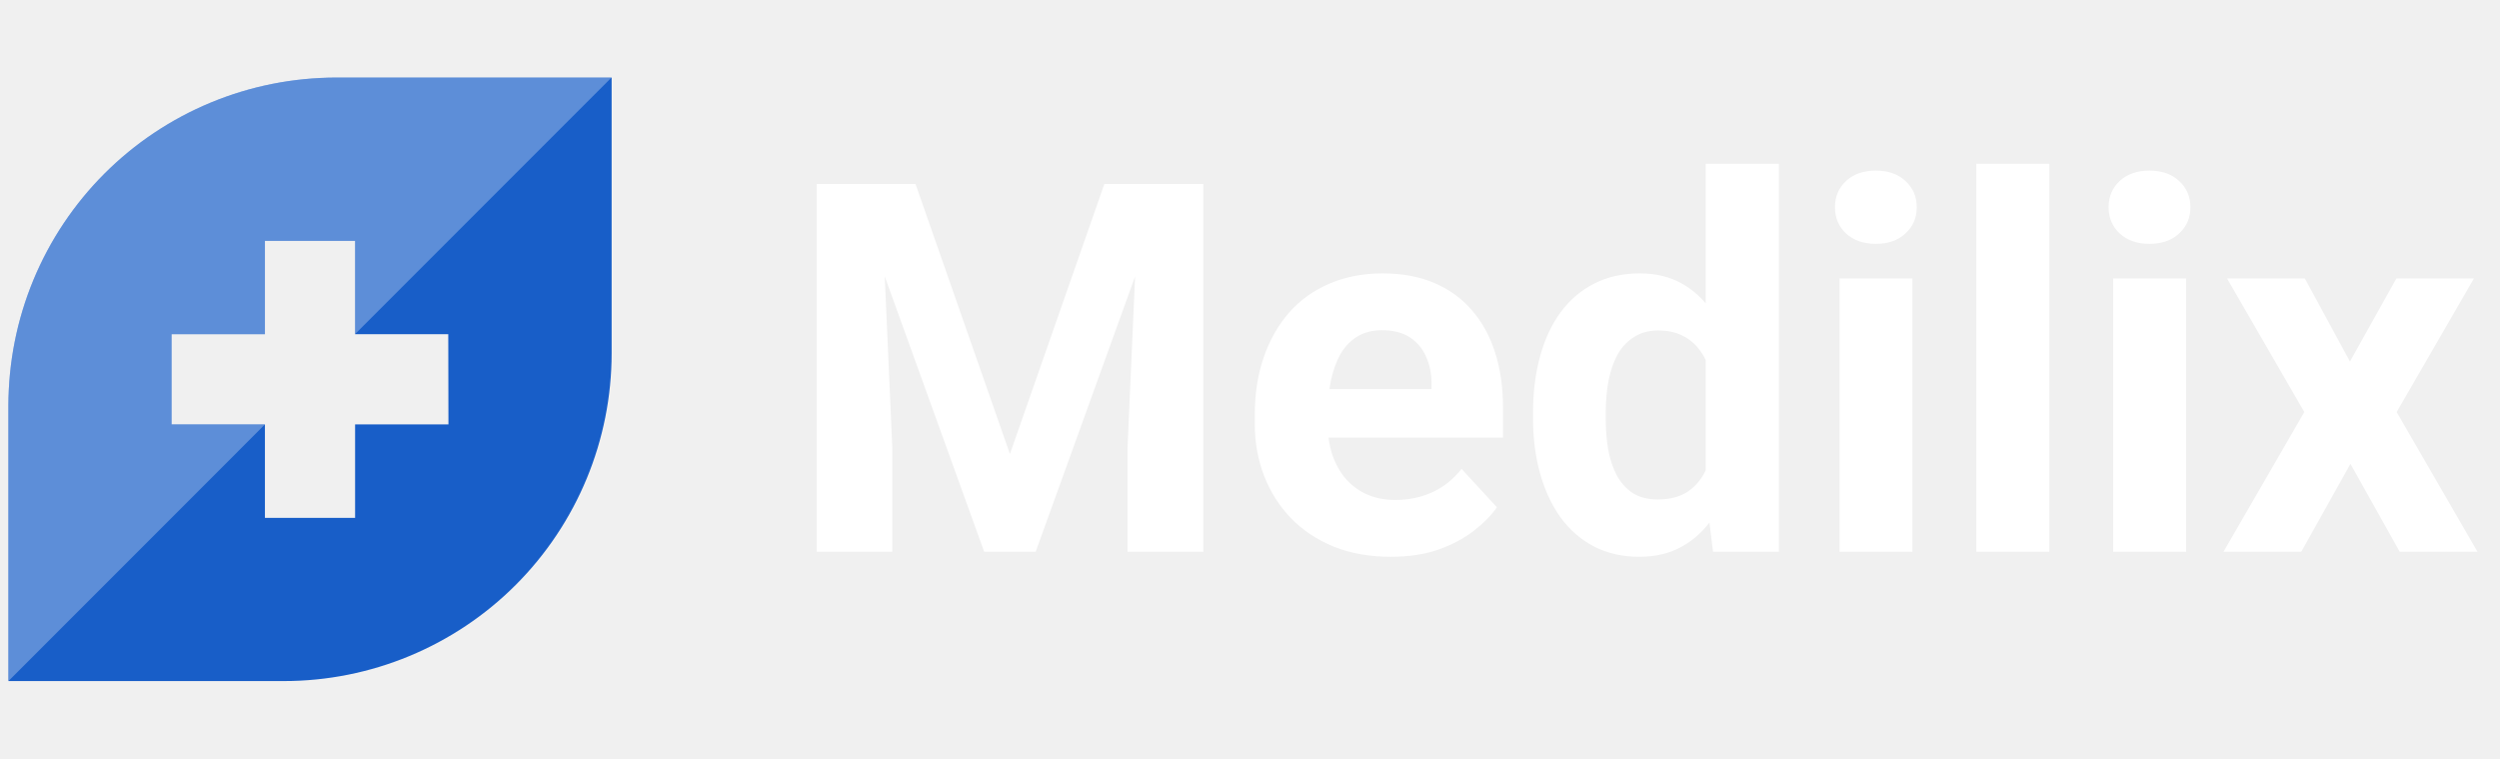
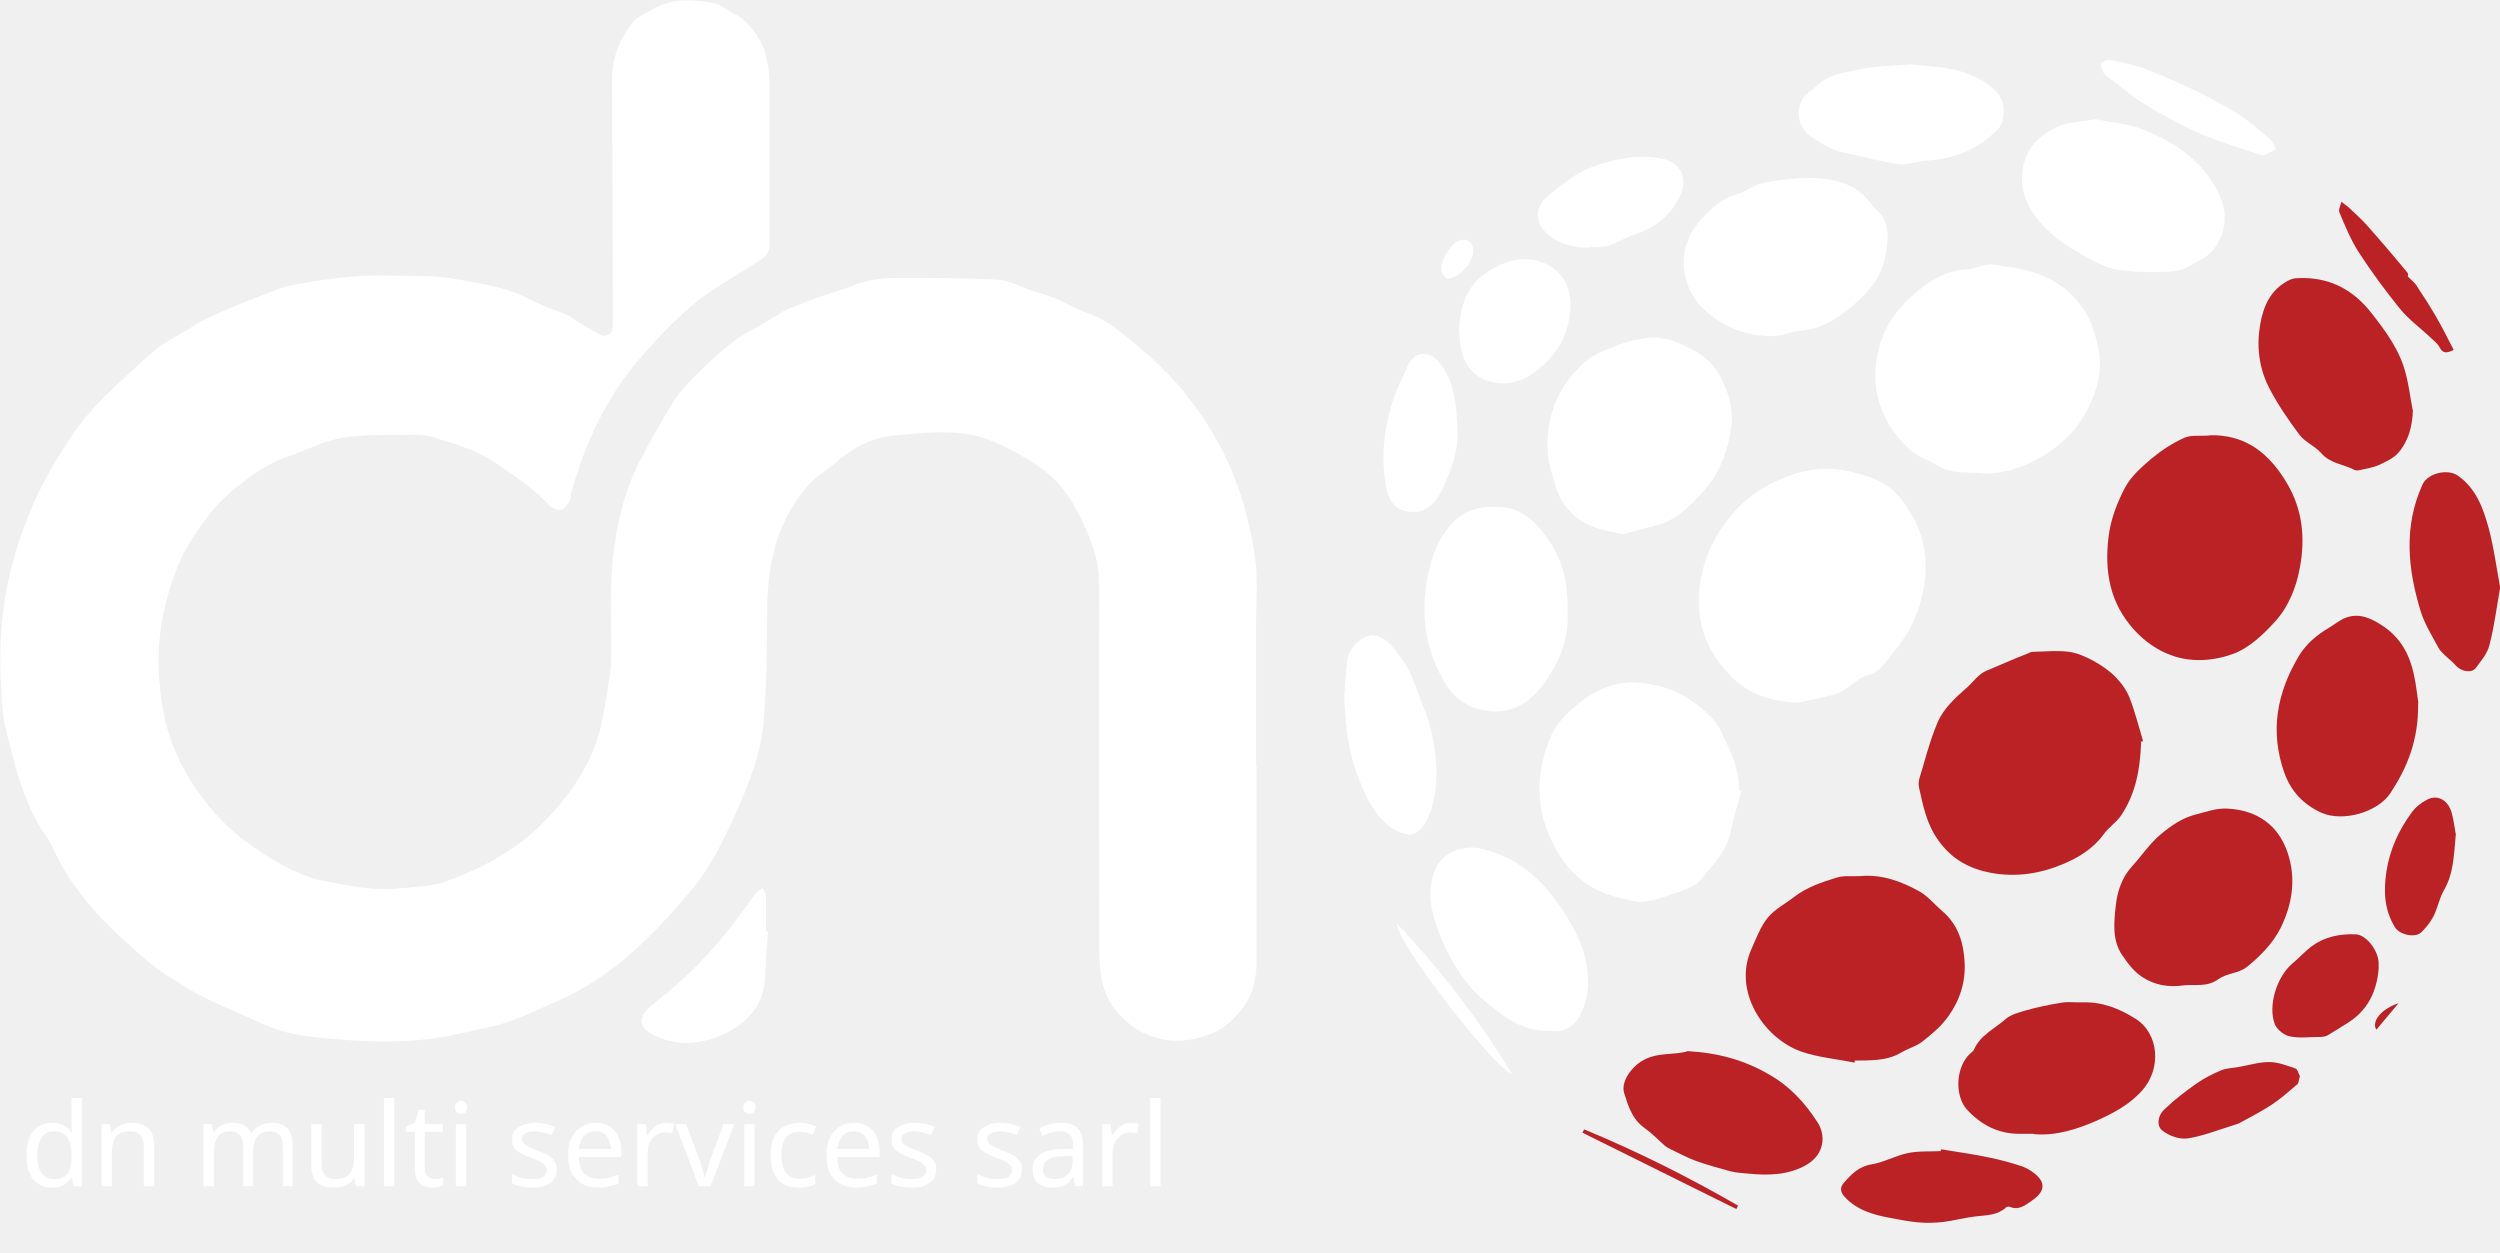
- <svg xmlns="http://www.w3.org/2000/svg" width="145" height="44" viewBox="0 0 145 44" fill="none">
-   <g clip-path="url(#clip0_10061_4051)">
-     <path d="M19.508 4.5C17.01 4.5 14.537 4.992 12.229 5.948C9.922 6.904 7.825 8.305 6.059 10.071C4.293 11.838 2.892 13.934 1.936 16.242C0.98 18.55 0.489 21.023 0.489 23.521V39.502H16.468C21.513 39.502 26.351 37.498 29.918 33.931C33.485 30.364 35.489 25.526 35.489 20.481V4.5H19.508ZM26.02 24.617H20.604V30.035H15.372V24.617H9.956V19.385H15.372V13.969H20.604V19.385H26.01L26.02 24.617Z" fill="#185EC8" />
-     <path opacity="0.3" d="M0.489 23.521V39.502L15.372 24.617H9.956V19.385H15.372V13.969H20.604V19.375L35.479 4.5H19.489C14.447 4.505 9.615 6.511 6.052 10.078C2.489 13.645 0.488 18.48 0.489 23.521Z" fill="white" />
+ <svg xmlns="http://www.w3.org/2000/svg" id="Layer_1" data-name="Layer 1" viewBox="0 0 86.72 43.45">
+   <defs>
+     <style>
+       .cls-1, .cls-2 {
+         fill: #fff;
+       }
+ 
+       .cls-2 {
+         font-family: Poppins-Regular, Poppins;
+         font-size: 4.03px;
+       }
+ 
+       .cls-3 {
+         fill: #bb2226;
+       }
+     </style>
+   </defs>
+   <path class="cls-1" d="M43.59,26.57c0,2.26-.01,4.51,0,6.77,0,.67-.17,1.27-.59,1.76-.25.29-.52.57-.94.74-.64.26-1.27.34-1.9.17-.46-.12-.88-.35-1.25-.73-.7-.7-.78-1.52-.78-2.41,0-4.19-.02-8.38,0-12.57,0-.96-.35-1.78-.78-2.6-.31-.59-.72-1.1-1.26-1.48-.51-.35-1.06-.66-1.63-.9-1.09-.48-2.26-.31-3.39-.22-.75.06-1.44.39-2.03.91-.25.22-.56.39-.8.62-.22.2-.41.44-.59.69-.82,1.2-1.04,2.55-1.04,3.97,0,1.24-.02,2.49-.12,3.73-.05.64-.22,1.29-.44,1.9-.32.86-.7,1.71-1.12,2.52-.29.55-.64,1.09-1.05,1.56-.62.73-1.27,1.44-1.99,2.07-.78.68-1.64,1.27-2.61,1.68-.56.24-1.11.52-1.69.71-.51.17-1.05.25-1.57.38-1.68.4-3.38.32-5.07.14-.44-.05-.89-.12-1.31-.26-.53-.18-1.03-.43-1.53-.65-.42-.19-.84-.37-1.24-.58-.33-.17-.63-.39-.95-.58-.59-.34-1.07-.81-1.57-1.25-.81-.72-1.53-1.53-2.11-2.46-.25-.39-.39-.85-.66-1.23-.77-1.1-1.04-2.37-1.37-3.63-.16-.62-.16-1.28-.19-1.92-.02-.52-.01-1.05.03-1.58.1-1.41.44-2.75.98-4.06.35-.87.81-1.66,1.31-2.44.45-.69.98-1.32,1.59-1.88.52-.47,1.01-.96,1.55-1.39.32-.26.71-.44,1.07-.66.12-.07.22-.16.34-.22.39-.19.78-.38,1.18-.54.57-.24,1.15-.45,1.73-.68.03-.01.06-.02.09-.03,1.2-.24,2.41-.42,3.63-.38.76.02,1.54-.02,2.28.12.85.16,1.73.26,2.53.68.44.24.93.39,1.4.59.09.04.17.12.26.18.3.18.59.36.9.51.07.03.26-.03.3-.1.07-.12.07-.29.07-.44,0-2.77-.02-5.54-.03-8.31,0-.75.24-1.41.7-1.99.17-.21.45-.33.69-.47.68-.4,1.42-.35,2.15-.22.26.05.49.27.74.39.25.12.42.3.6.53.45.56.57,1.2.58,1.86.02,1.87-.01,3.74,0,5.61,0,.34-.23.46-.44.6-.71.47-1.48.87-2.14,1.41-.67.55-1.27,1.19-1.85,1.85-1.21,1.38-1.97,3-2.45,4.77-.02.07,0,.16-.04.22-.08.13-.17.3-.29.33-.12.03-.32-.04-.42-.14-.54-.59-1.19-1.02-1.85-1.47-.69-.47-1.45-.68-2.21-.91-.25-.08-.53-.09-.8-.08-.78.02-1.58-.02-2.34.11-.65.11-1.26.44-1.89.65-.67.23-1.23.64-1.78,1.07-.63.49-1.1,1.12-1.53,1.78-.43.66-.69,1.4-.89,2.15-.33,1.25-.34,2.53-.11,3.8.24,1.36.9,2.54,1.79,3.56.43.49.96.93,1.5,1.29.74.5,1.54.94,2.43,1.1.81.14,1.61.32,2.44.23.56-.06,1.15-.06,1.66-.25.64-.24,1.27-.51,1.87-.87.94-.56,1.7-1.29,2.34-2.14.54-.72.97-1.51,1.16-2.4.13-.58.22-1.18.31-1.77.04-.24.04-.49.04-.74.01-1.03-.05-2.07.04-3.09.12-1.29.41-2.56,1.03-3.72.35-.64.7-1.29,1.09-1.9.28-.44.65-.81,1.03-1.17.54-.52,1.09-1.03,1.77-1.37.37-.19.71-.42,1.06-.63.08-.05.18-.07.27-.11.31-.12.62-.25.94-.36.39-.14.8-.25,1.18-.4.5-.2,1.01-.26,1.54-.26,1.15,0,2.29,0,3.44.06.4.02.78.24,1.17.37.28.09.57.17.84.28.4.17.77.39,1.17.53.65.22,1.14.68,1.65,1.09,1.14.92,2.07,2.01,2.79,3.3.71,1.27,1.11,2.62,1.32,4.03.11.75.04,1.52.04,2.28,0,1.67,0,3.33,0,5Z" />
+   <g>
+     <path class="cls-3" d="M74.27,25.75c-.03.91-.18,1.79-.71,2.56-.16.23-.42.39-.58.62-.36.5-.88.82-1.41,1.04-.78.33-1.62.47-2.49.31-.76-.14-1.38-.47-1.85-1.14-.4-.56-.52-1.18-.66-1.81-.02-.09-.02-.2,0-.29.2-.66.37-1.34.64-1.98.21-.49.62-.86,1.03-1.22.22-.2.39-.46.68-.58.33-.14.66-.28.99-.42.12-.05.23-.09.35-.14.09-.03.17-.09.26-.09.42-.01.84-.05,1.25,0,.29.04.58.17.84.31.27.15.54.33.76.55.21.21.39.46.5.73.19.49.32,1.01.47,1.51l-.09.02Z" />
+     <path class="cls-3" d="M76.62,15.1c1.28-.05,2.12.65,2.72,1.68.53.9.63,1.88.44,2.9-.13.71-.4,1.38-.88,1.9-.4.44-.89.9-1.43,1.1-.68.25-1.48.31-2.18.04-.46-.17-.88-.46-1.25-.86-.87-.95-1.04-2.06-.9-3.23.07-.59.29-1.18.57-1.71.21-.4.58-.72.93-1.02.34-.28.72-.53,1.12-.71.25-.11.57-.06.86-.08Z" />
+     <path class="cls-3" d="M64.32,36.86c-.62-.13-1.27-.18-1.86-.39-1.31-.48-2.35-2.11-1.71-3.54.17-.38.32-.79.57-1.1.24-.29.61-.48.92-.72.44-.34.96-.51,1.48-.67.25-.08.53-.03.8-.05.75-.07,1.43.18,2.06.53.3.17.53.46.8.69.55.47.74,1.11.77,1.79.03.67-.16,1.29-.57,1.86-.26.36-.58.62-.91.88-.21.16-.49.23-.72.37-.51.3-1.06.27-1.61.28,0,.03-.01.06-.02.09Z" />
+     <path class="cls-3" d="M75.75,34.18c-.52.08-1.02-.01-1.44-.29-.28-.18-.5-.47-.69-.75-.36-.52-.29-1.14-.23-1.71.05-.48.2-.97.55-1.36.34-.37.62-.8,1-1.12.36-.3.75-.58,1.24-.7.37-.09.71-.23,1.11-.2,1.02.06,1.74.58,2.06,1.52.3.88.18,1.77-.24,2.62-.28.55-.71.98-1.18,1.36-.27.21-.69.21-.97.41-.39.29-.81.18-1.22.22Z" />
+     <path class="cls-3" d="M83.88,24.39c.02,1.3-.39,2.25-.96,3.12-.45.68-1.67,1.01-2.4.68-.61-.28-1.04-.72-1.28-1.38-.51-1.45-.26-2.77.5-4.05.26-.43.62-.73,1.04-.98.17-.1.33-.23.51-.32.49-.22.9-.05,1.33.23,1.09.7,1.14,1.82,1.27,2.7Z" />
+     <path class="cls-3" d="M83.7,14.22c-.02.56-.15,1.08-.51,1.49-.17.19-.43.31-.67.42-.2.09-.42.12-.63.17-.07.02-.16.03-.22,0-.38-.2-.85-.22-1.16-.59-.21-.24-.55-.37-.74-.62-.39-.52-.77-1.07-1.07-1.66-.34-.67-.43-1.42-.3-2.17.11-.64.36-1.22,1-1.54.08-.04.18-.07.28-.07,1.08-.06,1.93.37,2.59,1.22.5.64.98,1.29,1.18,2.09.11.41.16.84.24,1.26Z" />
+     <path class="cls-3" d="M70.54,39.33c-.19,0-.34,0-.49,0-.74,0-1.33-.31-1.82-.84-.45-.5-.38-1.52.13-1.96.04-.04.09-.07.11-.11.21-.51.72-.73,1.1-1.07.17-.15.43-.22.66-.29.42-.12.85-.21,1.29-.28.24-.04.49,0,.74-.01.67-.02,1.27.22,1.82.57.82.52.89,1.72.25,2.46-.44.51-1,.8-1.59,1.07-.71.31-1.44.54-2.19.47Z" />
+     <path class="cls-3" d="M58.52,36.46c1.08.06,1.99.31,2.86.82.72.41,1.23.98,1.66,1.64.31.47.24,1.11-.35,1.47-.64.38-1.35.39-2.06.32-.2-.02-.41-.03-.6-.08-.41-.11-.81-.22-1.2-.36-.31-.11-.59-.27-.89-.41-.06-.03-.13-.07-.18-.11-.24-.21-.46-.44-.71-.62-.43-.3-.57-.76-.71-1.21-.12-.38.23-.87.57-1.09.54-.35,1.14-.22,1.62-.36Z" />
+     <path class="cls-3" d="M86.72,20.41c-.12.68-.2,1.34-.37,1.98-.07.28-.29.54-.47.78-.15.2-.52.12-.7-.09-.1-.12-.24-.22-.35-.33-.09-.09-.2-.18-.25-.29-.22-.41-.47-.81-.61-1.25-.45-1.47-.6-2.94.06-4.4.18-.4.88-.56,1.23-.31.64.45.88,1.14,1.07,1.83.18.68.27,1.38.4,2.07Z" />
+     <path class="cls-3" d="M67.35,39.87c.56.09,1.13.17,1.69.29.38.08.76.18,1.13.31.19.07.38.2.52.34.27.28.2.56-.21.84-.22.15-.45.35-.77.21-.03-.01-.09,0-.12.02-.29.27-.65.27-1.01.31-.4.04-.79.15-1.19.2-.29.03-.58.04-.87.01-.32-.03-.63-.09-.94-.15-.59-.11-1.15-.26-1.59-.73-.16-.17-.17-.34-.03-.49.26-.3.52-.57.96-.64.43-.07.82-.3,1.25-.39.37-.08.77-.05,1.15-.07,0-.02,0-.04.01-.06Z" />
+     <path class="cls-1" d="M26.64,32.3c-.04.56-.08,1.11-.11,1.67-.05,1.08-.87,1.75-1.83,2.06-.61.2-1.19.2-1.79-.02-.48-.18-.73-.4-.63-.71.06-.2.25-.38.43-.52,1.08-.82,2.01-1.79,2.83-2.87.24-.32.46-.64.7-.95.05-.07.15-.1.22-.15.04.09.11.18.11.28.01.41,0,.82,0,1.22h.06Z" />
+     <path class="cls-3" d="M82.51,33.62c-.07.78-.38,1.43-1.07,1.86-.24.15-.47.3-.71.44-.08.04-.18.05-.28.05-.34,0-.69.05-1.02-.02-.2-.04-.45-.24-.52-.42-.25-.64.07-1.65.6-2.1.24-.2.45-.44.7-.62.44-.32.96-.42,1.5-.4.35.01.76.51.8.96,0,.09,0,.17,0,.26Z" />
+     <path class="cls-3" d="M85.19,28.91c-.07.78-.08,1.4-.42,1.98-.16.28-.21.61-.36.9-.1.2-.25.38-.41.54-.21.22-.76.1-.92-.16-.38-.61-.4-1.25-.3-1.94.12-.77.43-1.44.88-2.05.13-.18.33-.34.53-.44.35-.19.72,0,.85.44.08.28.11.58.14.73Z" />
+     <path class="cls-3" d="M79.78,37.33c-.04.13-.04.24-.09.28-.28.24-.56.49-.86.69-.34.23-.7.41-1.06.61-.1.06-.21.1-.32.13-.52.16-1.04.37-1.57.45-.28.04-.64-.09-.87-.27-.22-.17-.15-.53.05-.72.35-.34.74-.64,1.14-.92.26-.18.55-.33.84-.45.19-.08.41-.08.62-.12.35-.06.7-.17,1.05-.17.3,0,.61.12.91.22.08.03.11.18.15.25Z" />
+     <path class="cls-3" d="M85.11,12.14c-.23.11-.37.14-.49-.1-.07-.13-.21-.23-.32-.34-.35-.33-.75-.62-1.05-.99-.51-.63-.99-1.28-1.43-1.96-.28-.43-.47-.91-.67-1.38-.04-.1.04-.25.07-.37.09.07.19.14.28.22.2.19.41.38.6.59.48.54.95,1.09,1.41,1.65.04.04.01.14.01.13.12.12.21.19.28.28.23.35.46.7.67,1.06.23.39.43.79.64,1.2Z" />
+     <path class="cls-3" d="M54.96,39.18c1.84.76,3.61,1.65,5.33,2.64-.02.04-.04.08-.06.12-1.78-.88-3.56-1.77-5.34-2.65.02-.04.04-.07.06-.11Z" />
+     <g>
+       <path class="cls-1" d="M62.39,24.38c-1.04-.05-1.78-.33-2.39-.97-1.02-1.06-1.28-2.3-.92-3.69.22-.83.64-1.53,1.25-2.15.45-.46.96-.76,1.56-1,.78-.32,1.56-.4,2.35-.2.61.15,1.23.35,1.65.87.72.88,1.04,1.89.86,3.04-.14.9-.5,1.7-1.1,2.38-.24.28-.41.65-.85.76-.32.08-.58.36-.87.54-.11.07-.24.12-.37.15-.44.11-.88.2-1.17.26Z" />
+       <path class="cls-1" d="M68.7,16.41c-.36-.03-.74,0-1.09-.09-.31-.08-.59-.3-.9-.43-.4-.17-.68-.48-.94-.81-.65-.84-.84-1.78-.64-2.81.19-.98.79-1.72,1.55-2.3.43-.32.91-.59,1.5-.62.32-.01.66-.22.96-.17.56.09,1.13.14,1.68.37.72.29,1.22.76,1.58,1.39.19.32.29.71.37,1.08.2.92-.07,1.75-.56,2.53-.37.58-.87.99-1.46,1.33-.64.37-1.31.58-2.05.54Z" />
+       <path class="cls-1" d="M60.41,27.42c-.13.48-.28.96-.38,1.44-.13.66-.6,1.1-.98,1.6-.1.14-.27.25-.42.32-.3.13-.62.23-.94.34-.2.07-.41.12-.62.16-.13.02-.27,0-.4-.02-.14-.02-.27-.08-.4-.1-.91-.17-1.62-.66-2.13-1.43-.86-1.31-.95-2.71-.37-4.13.21-.51.61-.91,1.07-1.26.6-.46,1.27-.72,1.98-.66.63.05,1.26.21,1.83.61.43.31.84.63,1.06,1.1.31.64.63,1.29.61,2.03l.09.02Z" />
+       <path class="cls-1" d="M56.31,18.54c-.42-.11-.89-.16-1.28-.37-.51-.28-.91-.72-1.07-1.32-.1-.37-.25-.74-.27-1.12-.08-1.27.34-2.37,1.32-3.2.32-.27.75-.42,1.14-.57.32-.12.67-.2,1.01-.24.55-.07,1.02.14,1.51.39.42.21.74.48.96.87.32.58.52,1.21.42,1.87-.12.8-.41,1.58-.95,2.18-.47.53-.99,1.06-1.74,1.22-.34.07-.66.18-1.05.28Z" />
+       <path class="cls-1" d="M62.6,6.17c.62,0,1.24.06,1.79.39.2.12.34.32.51.49.04.04.04.11.08.13.61.45.54,1.08.42,1.71-.17.87-.78,1.46-1.43,1.95-.43.33-.96.61-1.56.64-.31.02-.62.18-.93.18-.72,0-1.39-.19-2.01-.63-.53-.37-.87-.83-1.01-1.43-.17-.74.05-1.43.55-1.99.34-.38.71-.73,1.24-.87.3-.08.56-.31.86-.38.41-.1.84-.13,1.26-.18.07,0,.15,0,.23,0Z" />
+       <path class="cls-1" d="M72.66,4.13c.58.12,1.19.16,1.73.38,1.1.45,2.06,1.11,2.59,2.24.3.64.25,1.28-.16,1.86-.13.18-.33.32-.53.43-.28.15-.58.35-.89.37-.64.05-1.29.04-1.92-.05-.39-.05-.77-.25-1.12-.45-.44-.24-.88-.51-1.24-.84-.65-.6-1.13-1.34-.94-2.29.13-.63.52-1.06,1.14-1.36.45-.22.88-.17,1.35-.29Z" />
+       <path class="cls-1" d="M54.37,21.15c.06.69-.12,1.43-.48,2.04-.54.93-1.22,1.7-2.51,1.43-.58-.12-1.01-.49-1.29-.99-.68-1.16-.82-2.4-.55-3.71.14-.67.37-1.27.83-1.77.46-.5,1.06-.61,1.71-.56.83.06,1.3.64,1.7,1.24.47.72.59,1.39.6,2.32Z" />
+       <path class="cls-1" d="M53.72,35.76c-.92,0-1.5-.46-2.08-.92-.85-.67-1.38-1.57-1.75-2.56-.25-.67-.41-1.37-.11-2.1.25-.63.99-.87,1.55-.75,1.51.32,2.41,1.33,3.15,2.58.41.7.65,1.44.6,2.25-.02.32-.12.66-.26.94-.25.49-.69.64-1.09.54Z" />
+       <path class="cls-1" d="M66.3,2.24c.48.05.98.06,1.45.17.59.14,1.17.37,1.58.87.24.29.23.96-.04,1.22-.68.67-1.49,1.02-2.45,1.07-.34.02-.68.17-1,.12-.64-.09-1.27-.28-1.91-.4-.42-.08-.75-.32-1.1-.55-.58-.38-.59-1.25,0-1.61.1-.06.18-.14.27-.22.38-.33.88-.39,1.33-.49.6-.14,1.23-.13,1.87-.19Z" />
+       <path class="cls-1" d="M46.63,24.17c.02-.28.05-.77.1-1.25.05-.47.59-.96.98-.87.18.04.39.15.51.29.33.39.64.8.82,1.3.22.62.51,1.23.64,1.86.19.99.26,2.01-.19,2.97-.1.21-.35.47-.54.48-.27,0-.59-.15-.81-.33-.55-.47-.83-1.12-1.08-1.8-.29-.8-.39-1.62-.43-2.65Z" />
+       <path class="cls-1" d="M50.61,11.41c.04-.75.27-1.5.93-1.94.56-.37,1.23-.65,1.96-.37.72.28,1.03.89.97,1.67-.07.86-.46,1.52-1.1,2.04-.48.4-1.08.6-1.7.42-.67-.19-.97-.73-1.03-1.4-.01-.13-.02-.26-.03-.42Z" />
+       <path class="cls-1" d="M55.17,8.59c-.57.01-1.09-.11-1.52-.5-.41-.37-.41-.92.01-1.26.47-.38.95-.8,1.5-1.01.76-.29,1.58-.48,2.43-.33.76.14,1,.73.63,1.42-.35.66-.88,1.02-1.56,1.24-.3.1-.56.28-.86.37-.2.06-.42.04-.64.05Z" />
+       <path class="cls-1" d="M50.55,14.86c.07.77-.22,1.46-.53,2.13-.29.64-.75.87-1.3.73-.43-.11-.58-.5-.64-.84-.19-1.05-.07-2.09.28-3.1.13-.38.31-.75.49-1.12.24-.5.74-.51,1.09-.07.53.67.58,1.47.61,2.27Z" />
+       <path class="cls-1" d="M78.51,5.4c-.6-.2-1.23-.39-1.84-.62-.43-.16-.85-.37-1.25-.59-.4-.21-.8-.42-1.17-.67-.4-.27-.77-.58-1.16-.87-.05-.04-.11-.08-.13-.14-.04-.1-.11-.24-.07-.32.03-.07.2-.12.3-.11.36.07.73.14,1.08.26.57.21,1.14.45,1.69.71.56.27,1.11.55,1.63.88.42.26.79.59,1.17.91.09.08.13.22.19.34-.13.06-.25.12-.44.22Z" />
+       <path class="cls-1" d="M48.46,32.04c1.55,1.64,2.86,3.36,3.99,5.22-.64-.22-4.03-4.6-3.99-5.22Z" />
+       <path class="cls-1" d="M50.18,9.67c-.04-.06-.16-.16-.18-.27-.05-.31.28-.89.56-1.03.28-.14.52-.01.54.3.03.4-.45.98-.93,1Z" />
+     </g>
+     <path class="cls-3" d="M82.43,35.72c-.18-.3.19-.73.77-.92-.28.33-.51.61-.77.92Z" />
+     <text class="cls-2" transform="translate(.7 41.15)">
+       <tspan x="0" y="0">dn multi services sarl</tspan>
+     </text>
  </g>
-   <path d="M49.4 10.672H53.121L58.599 26.331L64.078 10.672H67.799L60.093 32H57.105L49.4 10.672ZM47.393 10.672H51.099L51.773 25.936V32H47.393V10.672ZM66.099 10.672H69.82V32H65.425V25.936L66.099 10.672ZM80.704 32.293C79.473 32.293 78.37 32.098 77.393 31.707C76.417 31.307 75.587 30.755 74.903 30.052C74.229 29.349 73.712 28.533 73.35 27.605C72.989 26.668 72.808 25.672 72.808 24.617V24.031C72.808 22.83 72.979 21.731 73.321 20.735C73.663 19.739 74.151 18.875 74.786 18.143C75.43 17.41 76.212 16.849 77.129 16.458C78.047 16.058 79.083 15.857 80.235 15.857C81.358 15.857 82.354 16.043 83.223 16.414C84.092 16.785 84.82 17.312 85.406 17.996C86.002 18.68 86.451 19.5 86.754 20.457C87.056 21.404 87.208 22.459 87.208 23.621V25.379H74.61V22.566H83.062V22.244C83.062 21.658 82.955 21.136 82.74 20.677C82.535 20.208 82.222 19.837 81.802 19.564C81.382 19.29 80.845 19.153 80.191 19.153C79.634 19.153 79.156 19.275 78.755 19.52C78.355 19.764 78.028 20.105 77.774 20.545C77.53 20.984 77.344 21.502 77.217 22.098C77.1 22.684 77.042 23.328 77.042 24.031V24.617C77.042 25.252 77.129 25.838 77.305 26.375C77.491 26.912 77.75 27.376 78.082 27.767C78.424 28.157 78.834 28.46 79.312 28.675C79.8 28.89 80.352 28.997 80.967 28.997C81.729 28.997 82.437 28.851 83.091 28.558C83.755 28.255 84.327 27.801 84.805 27.195L86.856 29.422C86.524 29.9 86.07 30.359 85.494 30.799C84.927 31.238 84.244 31.6 83.443 31.883C82.642 32.156 81.729 32.293 80.704 32.293ZM98.97 28.543V9.5H103.218V32H99.395L98.97 28.543ZM88.951 24.266V23.958C88.951 22.747 89.088 21.648 89.361 20.662C89.634 19.666 90.035 18.811 90.562 18.099C91.09 17.386 91.739 16.834 92.51 16.443C93.282 16.053 94.161 15.857 95.147 15.857C96.075 15.857 96.885 16.053 97.579 16.443C98.282 16.834 98.878 17.391 99.366 18.113C99.864 18.826 100.264 19.671 100.567 20.648C100.87 21.614 101.089 22.674 101.226 23.826V24.5C101.089 25.604 100.87 26.629 100.567 27.576C100.264 28.523 99.864 29.354 99.366 30.066C98.878 30.77 98.282 31.316 97.579 31.707C96.876 32.098 96.055 32.293 95.118 32.293C94.132 32.293 93.253 32.093 92.481 31.692C91.719 31.292 91.075 30.73 90.547 30.008C90.03 29.285 89.634 28.436 89.361 27.459C89.088 26.482 88.951 25.418 88.951 24.266ZM93.17 23.958V24.266C93.17 24.92 93.218 25.53 93.316 26.097C93.424 26.663 93.594 27.166 93.829 27.605C94.073 28.035 94.385 28.372 94.766 28.616C95.157 28.851 95.63 28.968 96.187 28.968C96.91 28.968 97.505 28.807 97.974 28.484C98.443 28.152 98.799 27.698 99.044 27.122C99.297 26.546 99.444 25.882 99.483 25.13V23.211C99.454 22.596 99.366 22.044 99.219 21.556C99.083 21.058 98.878 20.633 98.604 20.281C98.341 19.93 98.008 19.656 97.608 19.461C97.217 19.266 96.754 19.168 96.216 19.168C95.67 19.168 95.201 19.295 94.81 19.549C94.42 19.793 94.102 20.13 93.858 20.56C93.624 20.989 93.448 21.497 93.331 22.083C93.223 22.659 93.17 23.284 93.17 23.958ZM110.967 16.15V32H106.734V16.15H110.967ZM106.47 12.02C106.47 11.404 106.685 10.896 107.115 10.496C107.545 10.096 108.121 9.896 108.843 9.896C109.556 9.896 110.128 10.096 110.557 10.496C110.997 10.896 111.216 11.404 111.216 12.02C111.216 12.635 110.997 13.143 110.557 13.543C110.128 13.943 109.556 14.144 108.843 14.144C108.121 14.144 107.545 13.943 107.115 13.543C106.685 13.143 106.47 12.635 106.47 12.02ZM118.907 9.5V32H114.673V9.5H118.907ZM126.846 16.15V32H122.613V16.15H126.846ZM122.349 12.02C122.349 11.404 122.564 10.896 122.994 10.496C123.423 10.096 124 9.896 124.722 9.896C125.435 9.896 126.006 10.096 126.436 10.496C126.876 10.896 127.095 11.404 127.095 12.02C127.095 12.635 126.876 13.143 126.436 13.543C126.006 13.943 125.435 14.144 124.722 14.144C124 14.144 123.423 13.943 122.994 13.543C122.564 13.143 122.349 12.635 122.349 12.02ZM133.731 16.15L136.353 20.97L139.048 16.15H143.546L139.063 23.899L143.751 32H139.239L136.382 26.902L133.526 32H129.014L133.702 23.899L129.219 16.15H133.731Z" fill="white" />
-   <defs>
-     <clipPath id="clip0_10061_4051">
-       <rect width="35" height="35" fill="white" transform="translate(0.488892 4.5)" />
-     </clipPath>
-   </defs>
</svg>
